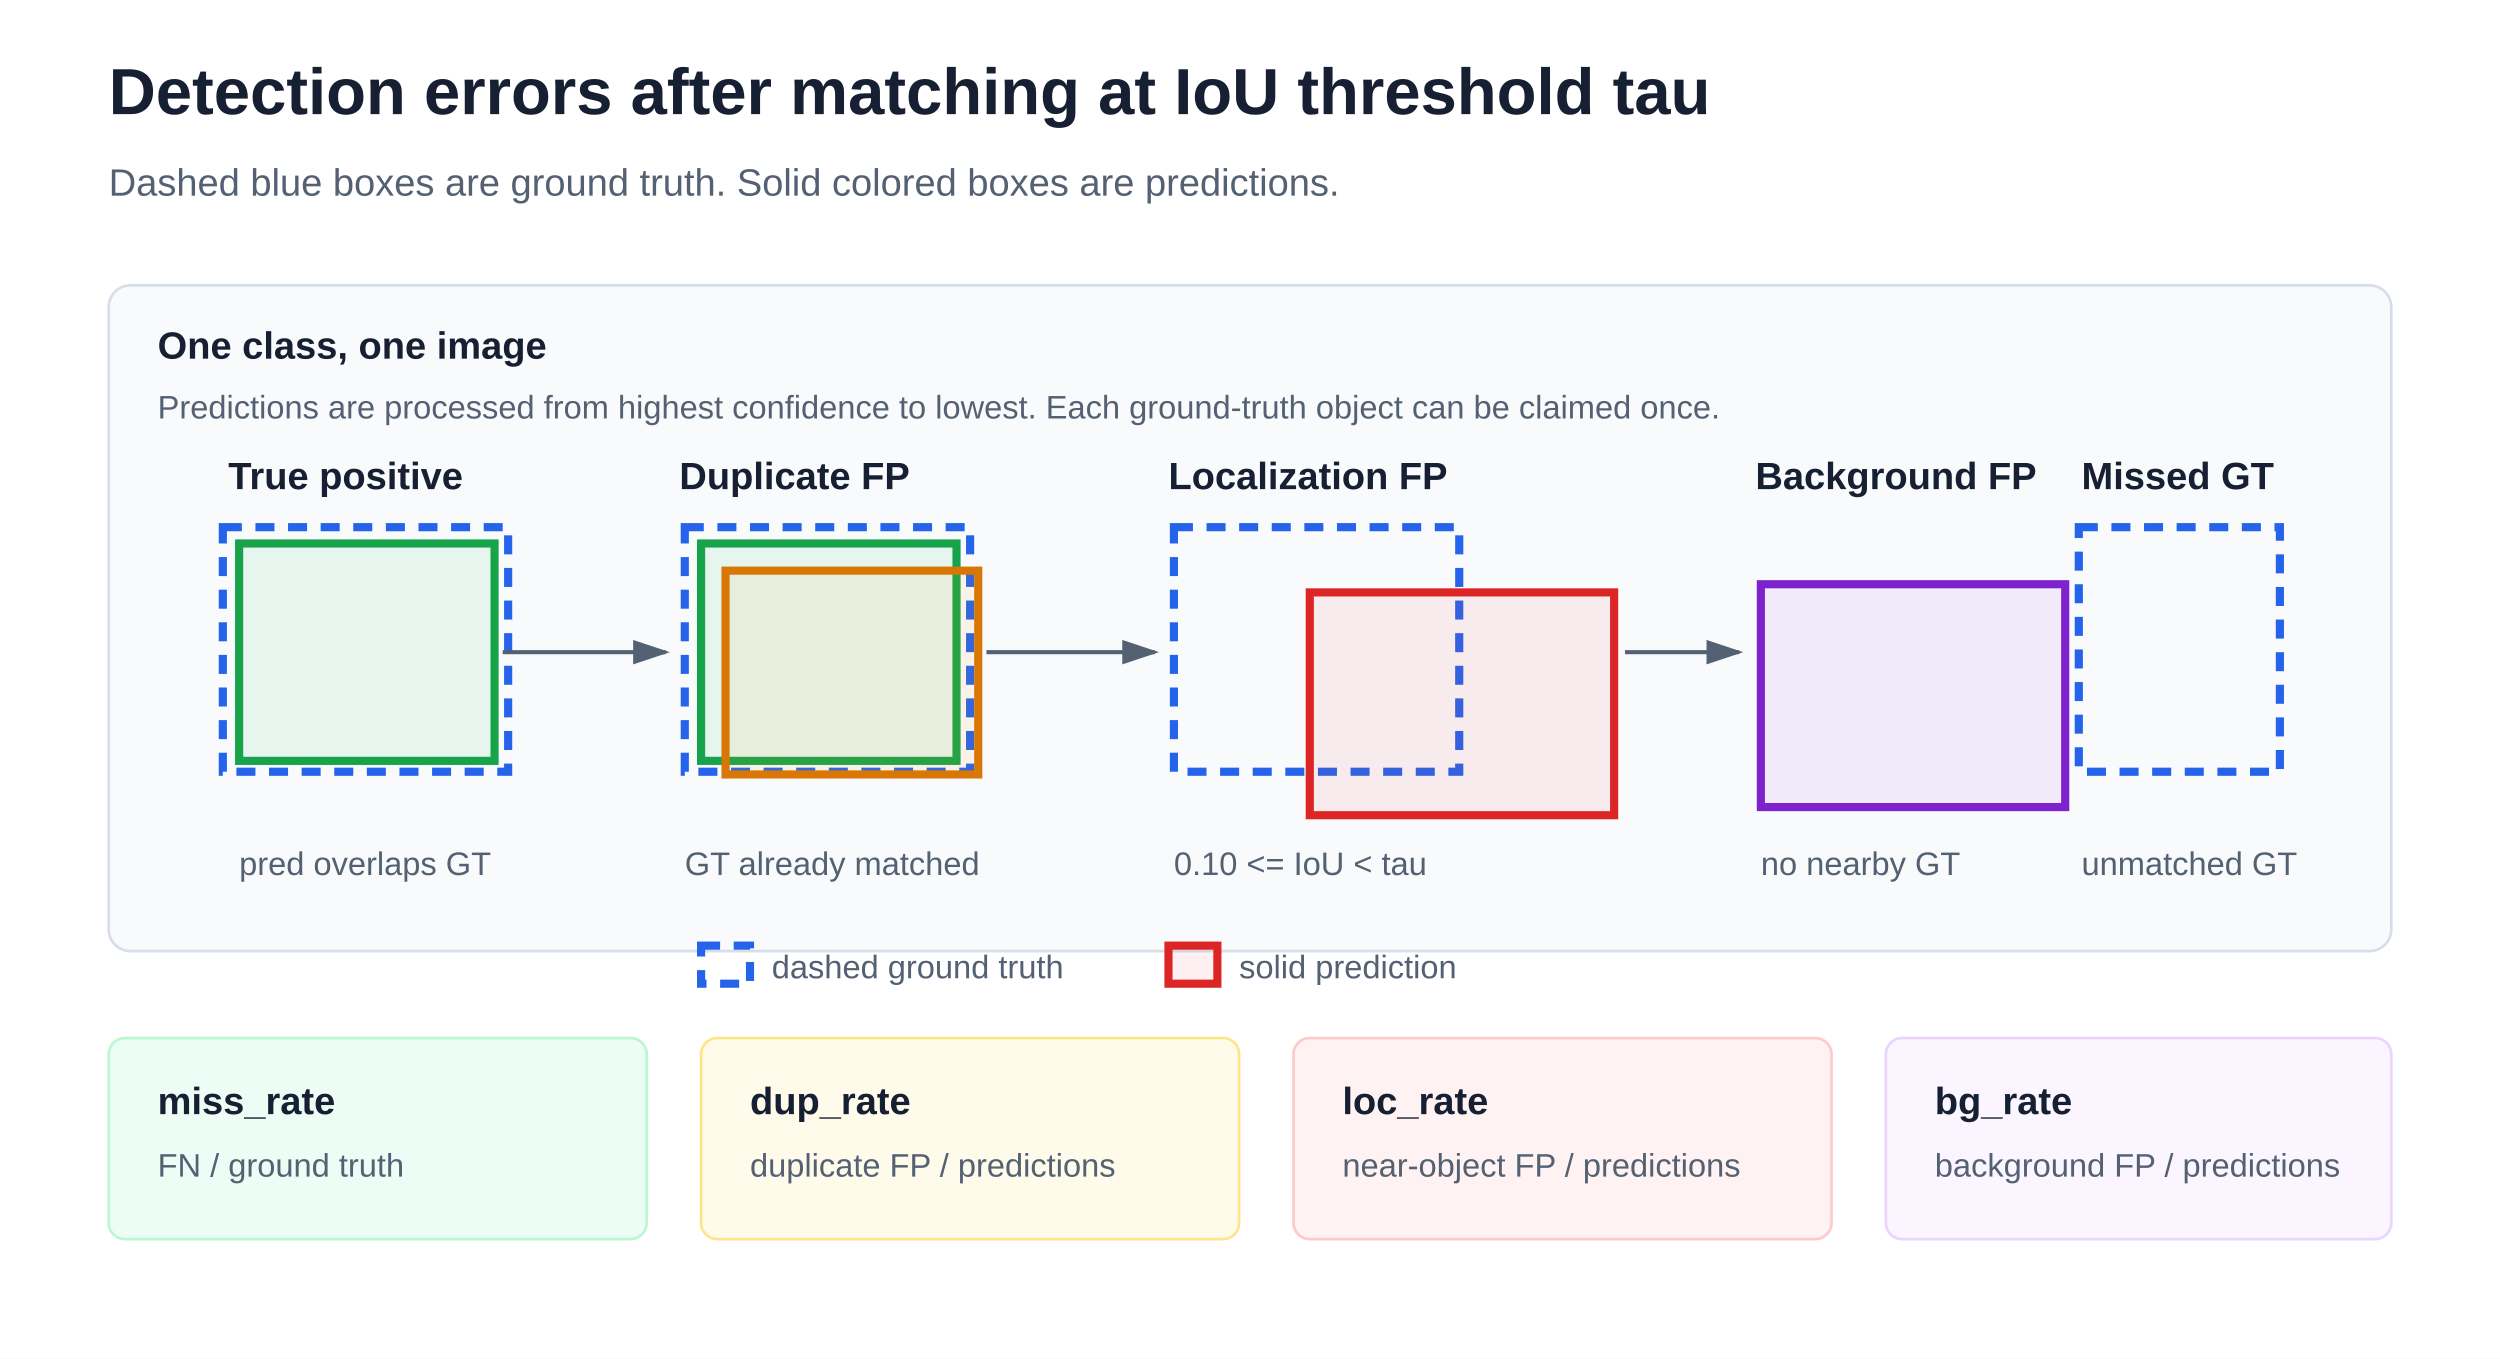
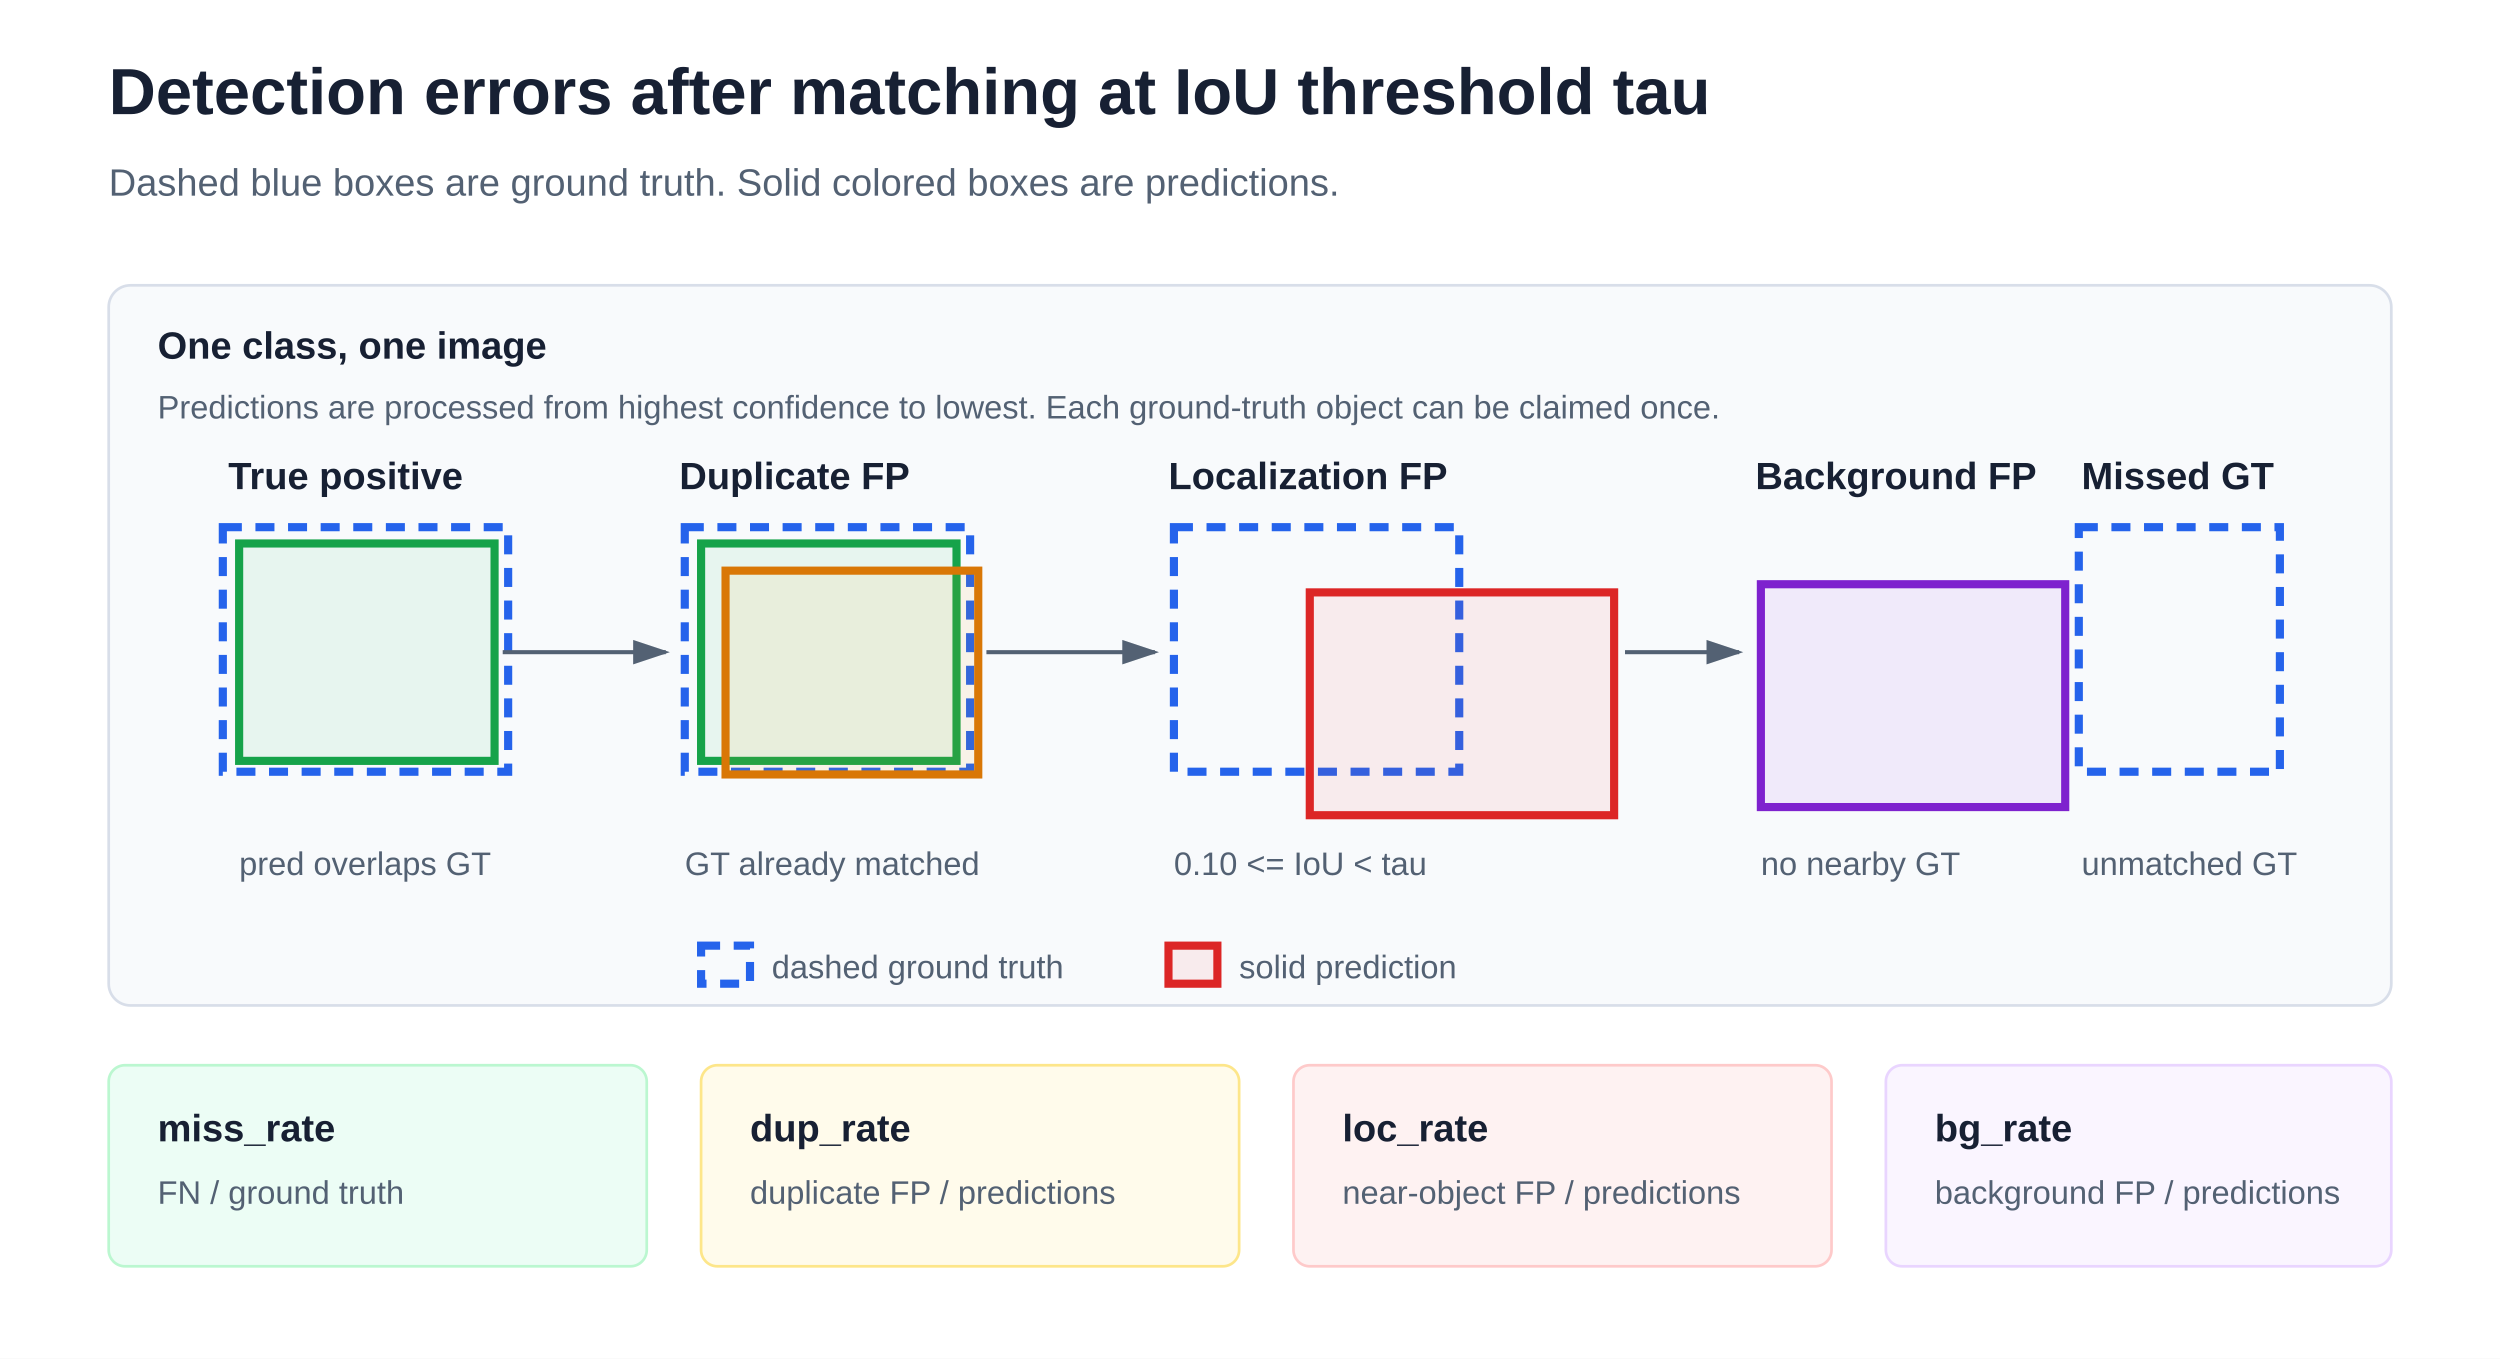
<svg xmlns="http://www.w3.org/2000/svg" viewBox="0 0 920 500" role="img" aria-labelledby="title desc">
  <rect width="920" height="500" fill="#ffffff" />
  <text x="40" y="42" font-family="Arial, sans-serif" font-size="24" font-weight="700" fill="#172033">Detection errors after matching at IoU threshold tau</text>
  <text x="40" y="72" font-family="Arial, sans-serif" font-size="14" fill="#536173">Dashed blue boxes are ground truth. Solid colored boxes are predictions.</text>
  <defs>
    <marker id="arrow" markerWidth="10" markerHeight="10" refX="8" refY="3" orient="auto" markerUnits="strokeWidth">
      <path d="M0,0 L0,6 L9,3 z" fill="#536173" />
    </marker>
    <style>
      .label { font-family: Arial, sans-serif; font-size: 14px; fill: #172033; font-weight: 700; }
      .small { font-family: Arial, sans-serif; font-size: 12px; fill: #536173; }
      .gt { fill: none; stroke: #2563eb; stroke-width: 3; stroke-dasharray: 7 5; }
      .tp { fill: #22c55e; fill-opacity: 0.08; stroke: #16a34a; stroke-width: 3; }
      .dup { fill: #f59e0b; fill-opacity: 0.08; stroke: #d97706; stroke-width: 3; }
      .loc { fill: #ef4444; fill-opacity: 0.08; stroke: #dc2626; stroke-width: 3; }
      .bg { fill: #9333ea; fill-opacity: 0.08; stroke: #7e22ce; stroke-width: 3; }
    </style>
  </defs>
-   <rect x="40" y="105" width="840" height="245" rx="8" fill="#f8fafc" stroke="#d8dee9" />
+   <rect x="40" y="105" width="840" height="265" rx="8" fill="#f8fafc" stroke="#d8dee9" />
  <text x="58" y="132" class="label">One class, one image</text>
  <text x="58" y="154" class="small">Predictions are processed from highest confidence to lowest. Each ground-truth object can be claimed once.</text>
  <rect x="82" y="194" width="105" height="90" class="gt" />
  <rect x="88" y="200" width="94" height="80" class="tp" />
  <text x="84" y="180" class="label">True positive</text>
  <text x="88" y="322" class="small">pred overlaps GT</text>
  <rect x="252" y="194" width="105" height="90" class="gt" />
  <rect x="258" y="200" width="94" height="80" class="tp" />
  <rect x="267" y="210" width="93" height="75" class="dup" />
  <text x="250" y="180" class="label">Duplicate FP</text>
  <text x="252" y="322" class="small">GT already matched</text>
  <rect x="432" y="194" width="105" height="90" class="gt" />
  <rect x="482" y="218" width="112" height="82" class="loc" />
  <text x="430" y="180" class="label">Localization FP</text>
  <text x="432" y="322" class="small">0.10 &lt;= IoU &lt; tau</text>
  <rect x="648" y="215" width="112" height="82" class="bg" />
  <text x="646" y="180" class="label">Background FP</text>
  <text x="648" y="322" class="small">no nearby GT</text>
  <rect x="765" y="194" width="74" height="90" class="gt" />
  <text x="766" y="180" class="label">Missed GT</text>
  <text x="766" y="322" class="small">unmatched GT</text>
  <line x1="185" y1="240" x2="245" y2="240" stroke="#536173" stroke-width="1.5" marker-end="url(#arrow)" />
  <line x1="363" y1="240" x2="425" y2="240" stroke="#536173" stroke-width="1.5" marker-end="url(#arrow)" />
  <line x1="598" y1="240" x2="640" y2="240" stroke="#536173" stroke-width="1.5" marker-end="url(#arrow)" />
  <rect x="258" y="348" width="18" height="14" class="gt" />
  <text x="284" y="360" class="small">dashed ground truth</text>
  <rect x="430" y="348" width="18" height="14" class="loc" />
  <text x="456" y="360" class="small">solid prediction</text>
-   <rect x="40" y="382" width="198" height="74" rx="6" fill="#ecfdf5" stroke="#bbf7d0" />
-   <text x="58" y="410" class="label">miss_rate</text>
-   <text x="58" y="433" class="small">FN / ground truth</text>
-   <rect x="258" y="382" width="198" height="74" rx="6" fill="#fffbeb" stroke="#fde68a" />
-   <text x="276" y="410" class="label">dup_rate</text>
-   <text x="276" y="433" class="small">duplicate FP / predictions</text>
-   <rect x="476" y="382" width="198" height="74" rx="6" fill="#fef2f2" stroke="#fecaca" />
-   <text x="494" y="410" class="label">loc_rate</text>
-   <text x="494" y="433" class="small">near-object FP / predictions</text>
-   <rect x="694" y="382" width="186" height="74" rx="6" fill="#faf5ff" stroke="#e9d5ff" />
-   <text x="712" y="410" class="label">bg_rate</text>
-   <text x="712" y="433" class="small">background FP / predictions</text>
+   <rect x="40" y="392" width="198" height="74" rx="6" fill="#ecfdf5" stroke="#bbf7d0" />
+   <text x="58" y="420" class="label">miss_rate</text>
+   <text x="58" y="443" class="small">FN / ground truth</text>
+   <rect x="258" y="392" width="198" height="74" rx="6" fill="#fffbeb" stroke="#fde68a" />
+   <text x="276" y="420" class="label">dup_rate</text>
+   <text x="276" y="443" class="small">duplicate FP / predictions</text>
+   <rect x="476" y="392" width="198" height="74" rx="6" fill="#fef2f2" stroke="#fecaca" />
+   <text x="494" y="420" class="label">loc_rate</text>
+   <text x="494" y="443" class="small">near-object FP / predictions</text>
+   <rect x="694" y="392" width="186" height="74" rx="6" fill="#faf5ff" stroke="#e9d5ff" />
+   <text x="712" y="420" class="label">bg_rate</text>
+   <text x="712" y="443" class="small">background FP / predictions</text>
</svg>
